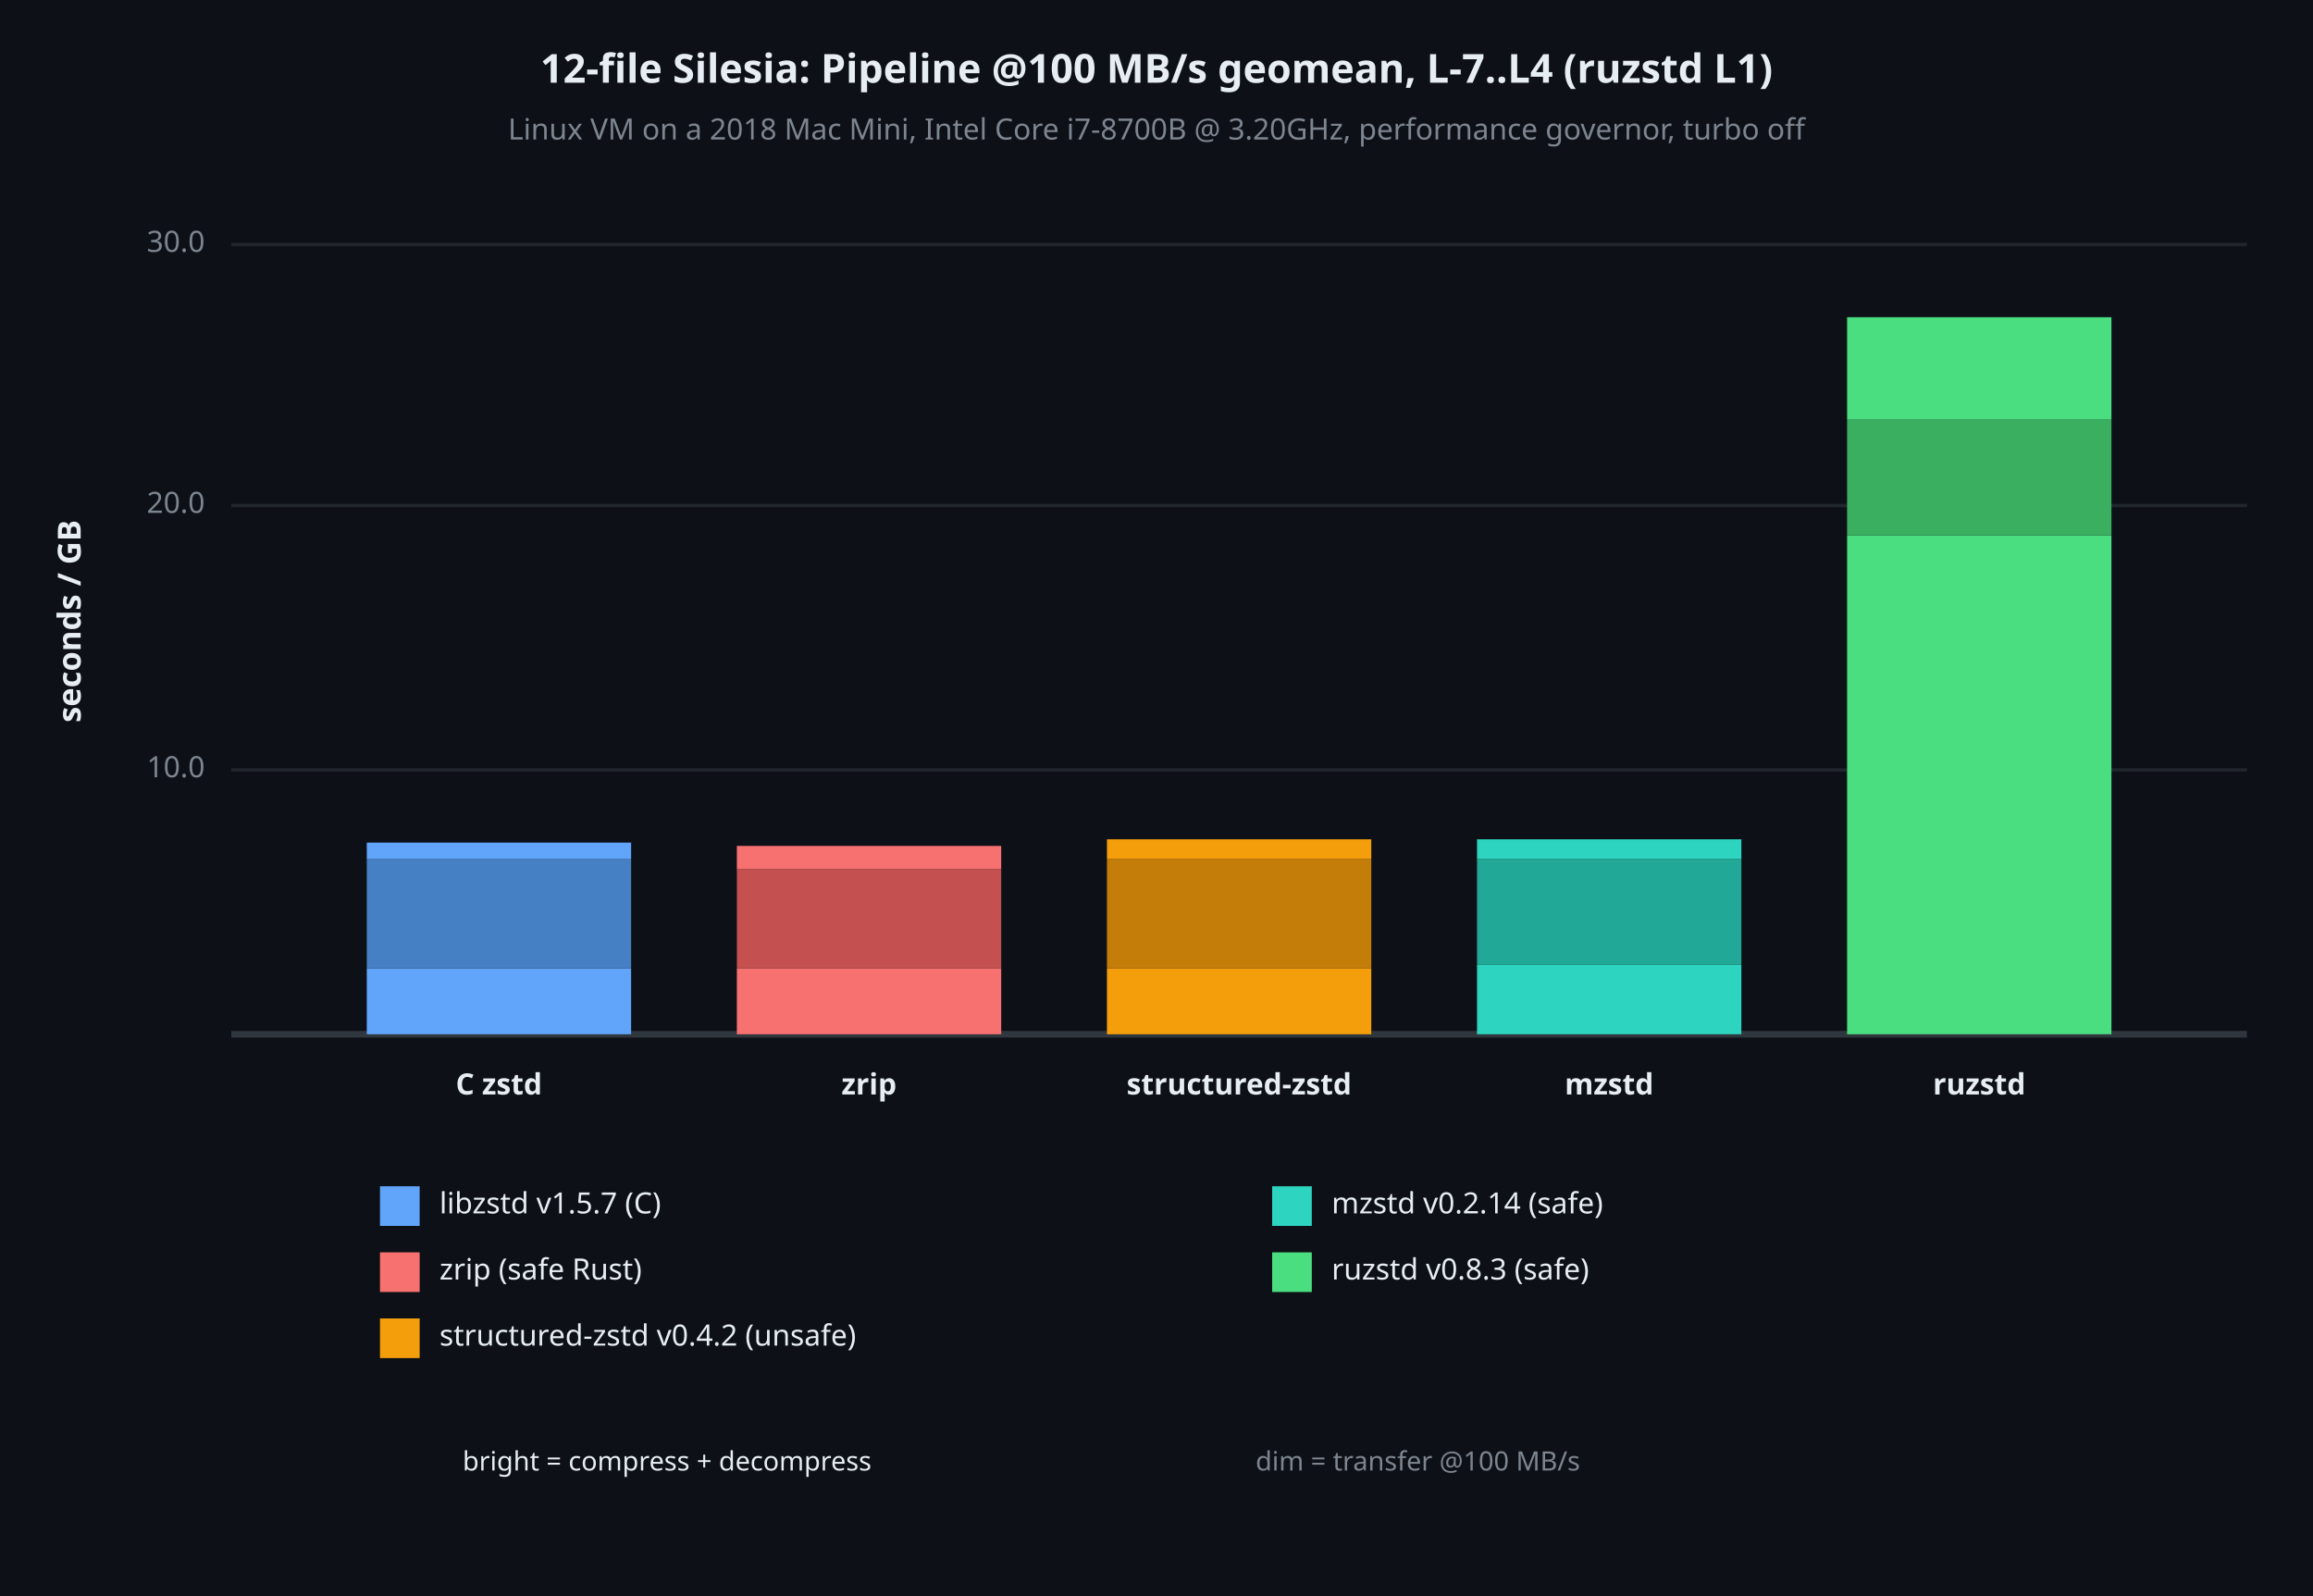
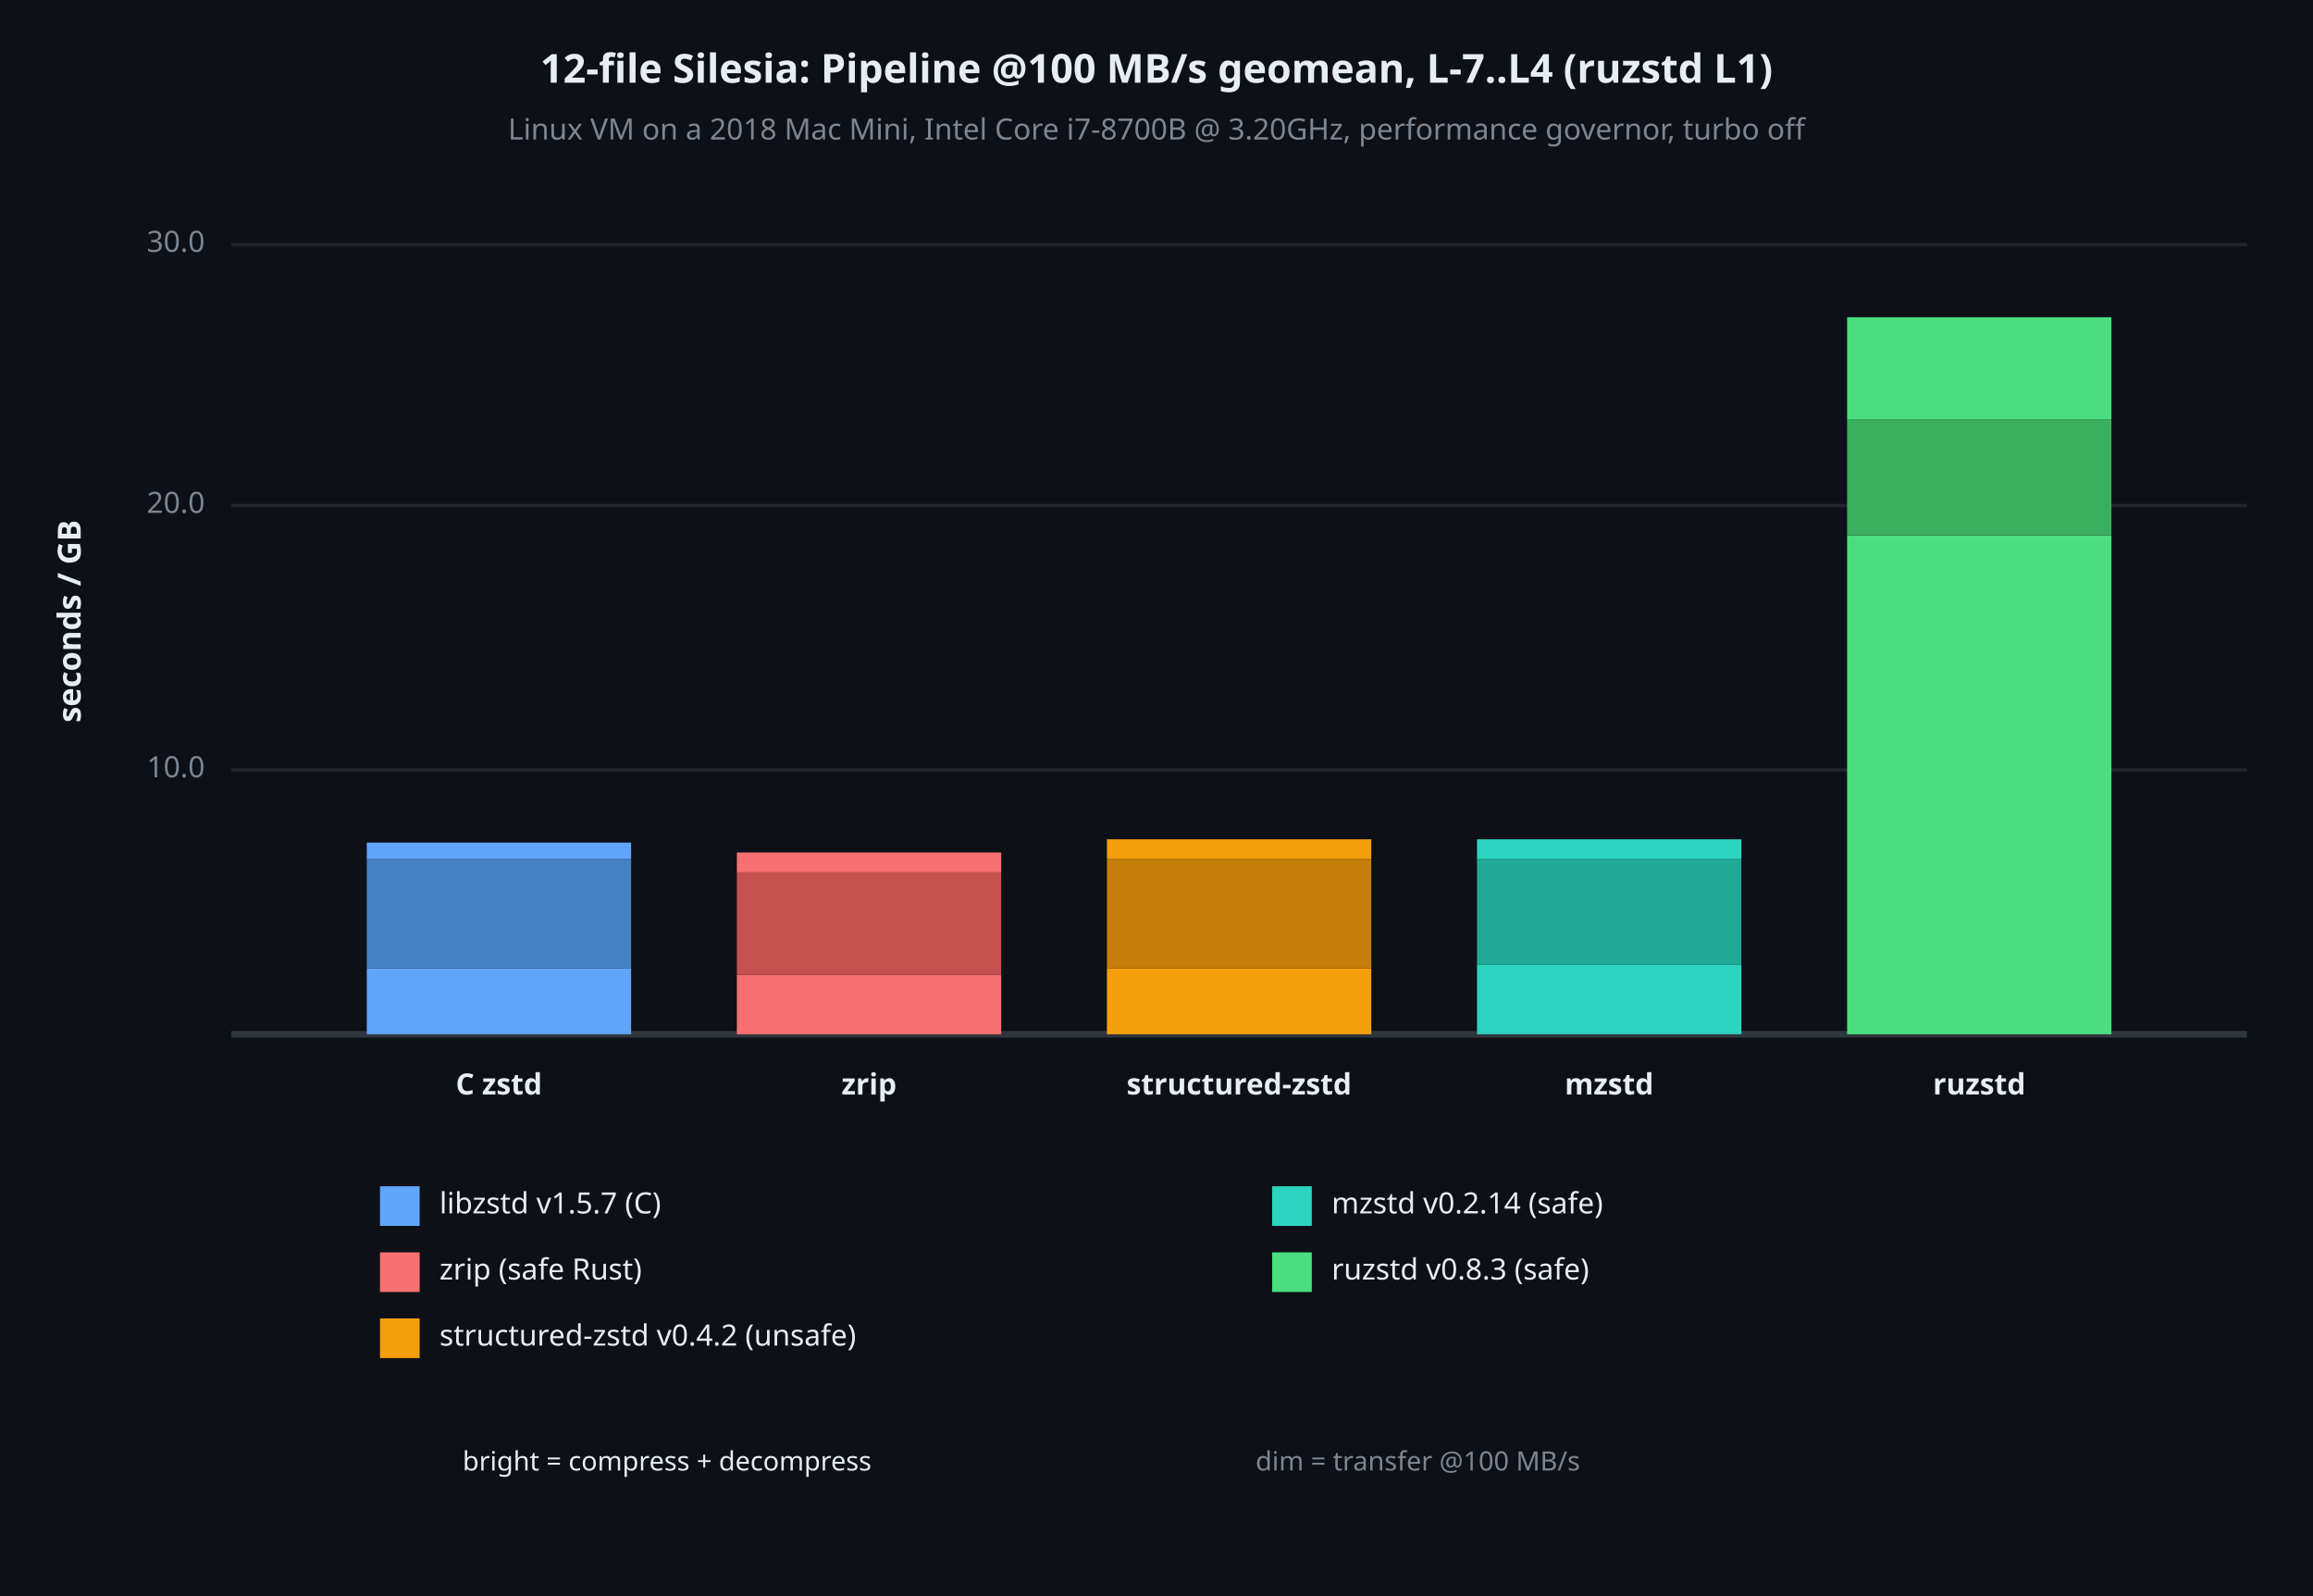
<svg xmlns="http://www.w3.org/2000/svg" viewBox="0 0 700 483" font-family="system-ui, -apple-system, sans-serif">
  <rect x="0" y="0" width="700" height="483" opacity="1" fill="#0D1117" stroke="none" />
  <text x="350" y="22" dy="0.5ex" text-anchor="middle" font-family="sans-serif" font-size="12.097" opacity="1" fill="#E6EDF3" font-weight="bold">
12-file Silesia: Pipeline @100 MB/s geomean, L-7..L4 (ruzstd L1)
</text>
  <text x="350" y="40" dy="0.5ex" text-anchor="middle" font-family="sans-serif" font-size="8.871" opacity="1" fill="#7D8590">
Linux VM on a 2018 Mac Mini, Intel Core i7-8700B @ 3.20GHz, performance governor, turbo off
</text>
  <text x="22" y="188" dy="0.5ex" text-anchor="middle" font-family="sans-serif" font-size="9.677" opacity="1" fill="#E6EDF3" font-weight="bold" transform="rotate(270, 22, 188)">
seconds / GB
</text>
  <polyline fill="none" opacity="1" stroke="#21262D" stroke-width="1" points="70,233 680,233 " />
  <text x="62" y="233" dy="0.5ex" text-anchor="end" font-family="sans-serif" font-size="8.871" opacity="1" fill="#7D8590">
10.0
</text>
  <polyline fill="none" opacity="1" stroke="#21262D" stroke-width="1" points="70,153 680,153 " />
  <text x="62" y="153" dy="0.5ex" text-anchor="end" font-family="sans-serif" font-size="8.871" opacity="1" fill="#7D8590">
20.0
</text>
  <polyline fill="none" opacity="1" stroke="#21262D" stroke-width="1" points="70,74 680,74 " />
  <text x="62" y="74" dy="0.5ex" text-anchor="end" font-family="sans-serif" font-size="8.871" opacity="1" fill="#7D8590">
30.0
</text>
  <polyline fill="none" opacity="1" stroke="#30363D" stroke-width="2" points="70,313 680,313 " />
  <rect x="111" y="293" width="80" height="20" opacity="1" fill="#60A5FA" stroke="none" />
  <rect x="111" y="260" width="80" height="33" opacity="1" fill="#4680C4" stroke="none" />
  <rect x="111" y="255" width="80" height="5" opacity="1" fill="#60A5FA" stroke="none" />
  <text x="151" y="329" dy="0.5ex" text-anchor="middle" font-family="sans-serif" font-size="8.871" opacity="1" fill="#E6EDF3" font-weight="bold">
C zstd
</text>
-   <rect x="223" y="293" width="80" height="20" opacity="1" fill="#F87171" stroke="none" />
-   <rect x="223" y="263" width="80" height="30" opacity="1" fill="#C45050" stroke="none" />
-   <rect x="223" y="256" width="80" height="7" opacity="1" fill="#F87171" stroke="none" />
+   <rect x="223" y="295" width="80" height="18" opacity="1" fill="#F87171" stroke="none" />
+   <rect x="223" y="264" width="80" height="31" opacity="1" fill="#C45050" stroke="none" />
+   <rect x="223" y="258" width="80" height="6" opacity="1" fill="#F87171" stroke="none" />
  <text x="263" y="329" dy="0.5ex" text-anchor="middle" font-family="sans-serif" font-size="8.871" opacity="1" fill="#E6EDF3" font-weight="bold">
zrip
</text>
  <rect x="335" y="293" width="80" height="20" opacity="1" fill="#F59E0B" stroke="none" />
  <rect x="335" y="260" width="80" height="33" opacity="1" fill="#C47D08" stroke="none" />
  <rect x="335" y="254" width="80" height="6" opacity="1" fill="#F59E0B" stroke="none" />
  <text x="375" y="329" dy="0.5ex" text-anchor="middle" font-family="sans-serif" font-size="8.871" opacity="1" fill="#E6EDF3" font-weight="bold">
structured-zstd
</text>
  <rect x="447" y="292" width="80" height="21" opacity="1" fill="#2DD4BF" stroke="none" />
  <rect x="447" y="260" width="80" height="32" opacity="1" fill="#22A896" stroke="none" />
  <rect x="447" y="254" width="80" height="6" opacity="1" fill="#2DD4BF" stroke="none" />
  <text x="487" y="329" dy="0.5ex" text-anchor="middle" font-family="sans-serif" font-size="8.871" opacity="1" fill="#E6EDF3" font-weight="bold">
mzstd
</text>
  <rect x="559" y="162" width="80" height="151" opacity="1" fill="#4ADE80" stroke="none" />
  <rect x="559" y="127" width="80" height="35" opacity="1" fill="#3AAF60" stroke="none" />
  <rect x="559" y="96" width="80" height="31" opacity="1" fill="#4ADE80" stroke="none" />
  <text x="599" y="329" dy="0.5ex" text-anchor="middle" font-family="sans-serif" font-size="8.871" opacity="1" fill="#E6EDF3" font-weight="bold">
ruzstd
</text>
  <rect x="115" y="359" width="12" height="12" opacity="1" fill="#60A5FA" stroke="none" />
  <text x="133" y="365" dy="0.5ex" text-anchor="start" font-family="sans-serif" font-size="8.871" opacity="1" fill="#E6EDF3">
libzstd v1.5.7 (C)
</text>
  <rect x="115" y="379" width="12" height="12" opacity="1" fill="#F87171" stroke="none" />
  <text x="133" y="385" dy="0.5ex" text-anchor="start" font-family="sans-serif" font-size="8.871" opacity="1" fill="#E6EDF3">
zrip (safe Rust)
</text>
  <rect x="115" y="399" width="12" height="12" opacity="1" fill="#F59E0B" stroke="none" />
  <text x="133" y="405" dy="0.5ex" text-anchor="start" font-family="sans-serif" font-size="8.871" opacity="1" fill="#E6EDF3">
structured-zstd v0.4.2 (unsafe)
</text>
  <rect x="385" y="359" width="12" height="12" opacity="1" fill="#2DD4BF" stroke="none" />
  <text x="403" y="365" dy="0.5ex" text-anchor="start" font-family="sans-serif" font-size="8.871" opacity="1" fill="#E6EDF3">
mzstd v0.2.14 (safe)
</text>
  <rect x="385" y="379" width="12" height="12" opacity="1" fill="#4ADE80" stroke="none" />
  <text x="403" y="385" dy="0.5ex" text-anchor="start" font-family="sans-serif" font-size="8.871" opacity="1" fill="#E6EDF3">
ruzstd v0.8.3 (safe)
</text>
  <text x="140" y="443" dy="0.5ex" text-anchor="start" font-family="sans-serif" font-size="8.065" opacity="1" fill="#E6EDF3">
bright = compress + decompress
</text>
  <text x="380" y="443" dy="0.5ex" text-anchor="start" font-family="sans-serif" font-size="8.065" opacity="1" fill="#7D8590">
dim = transfer @100 MB/s
</text>
</svg>
